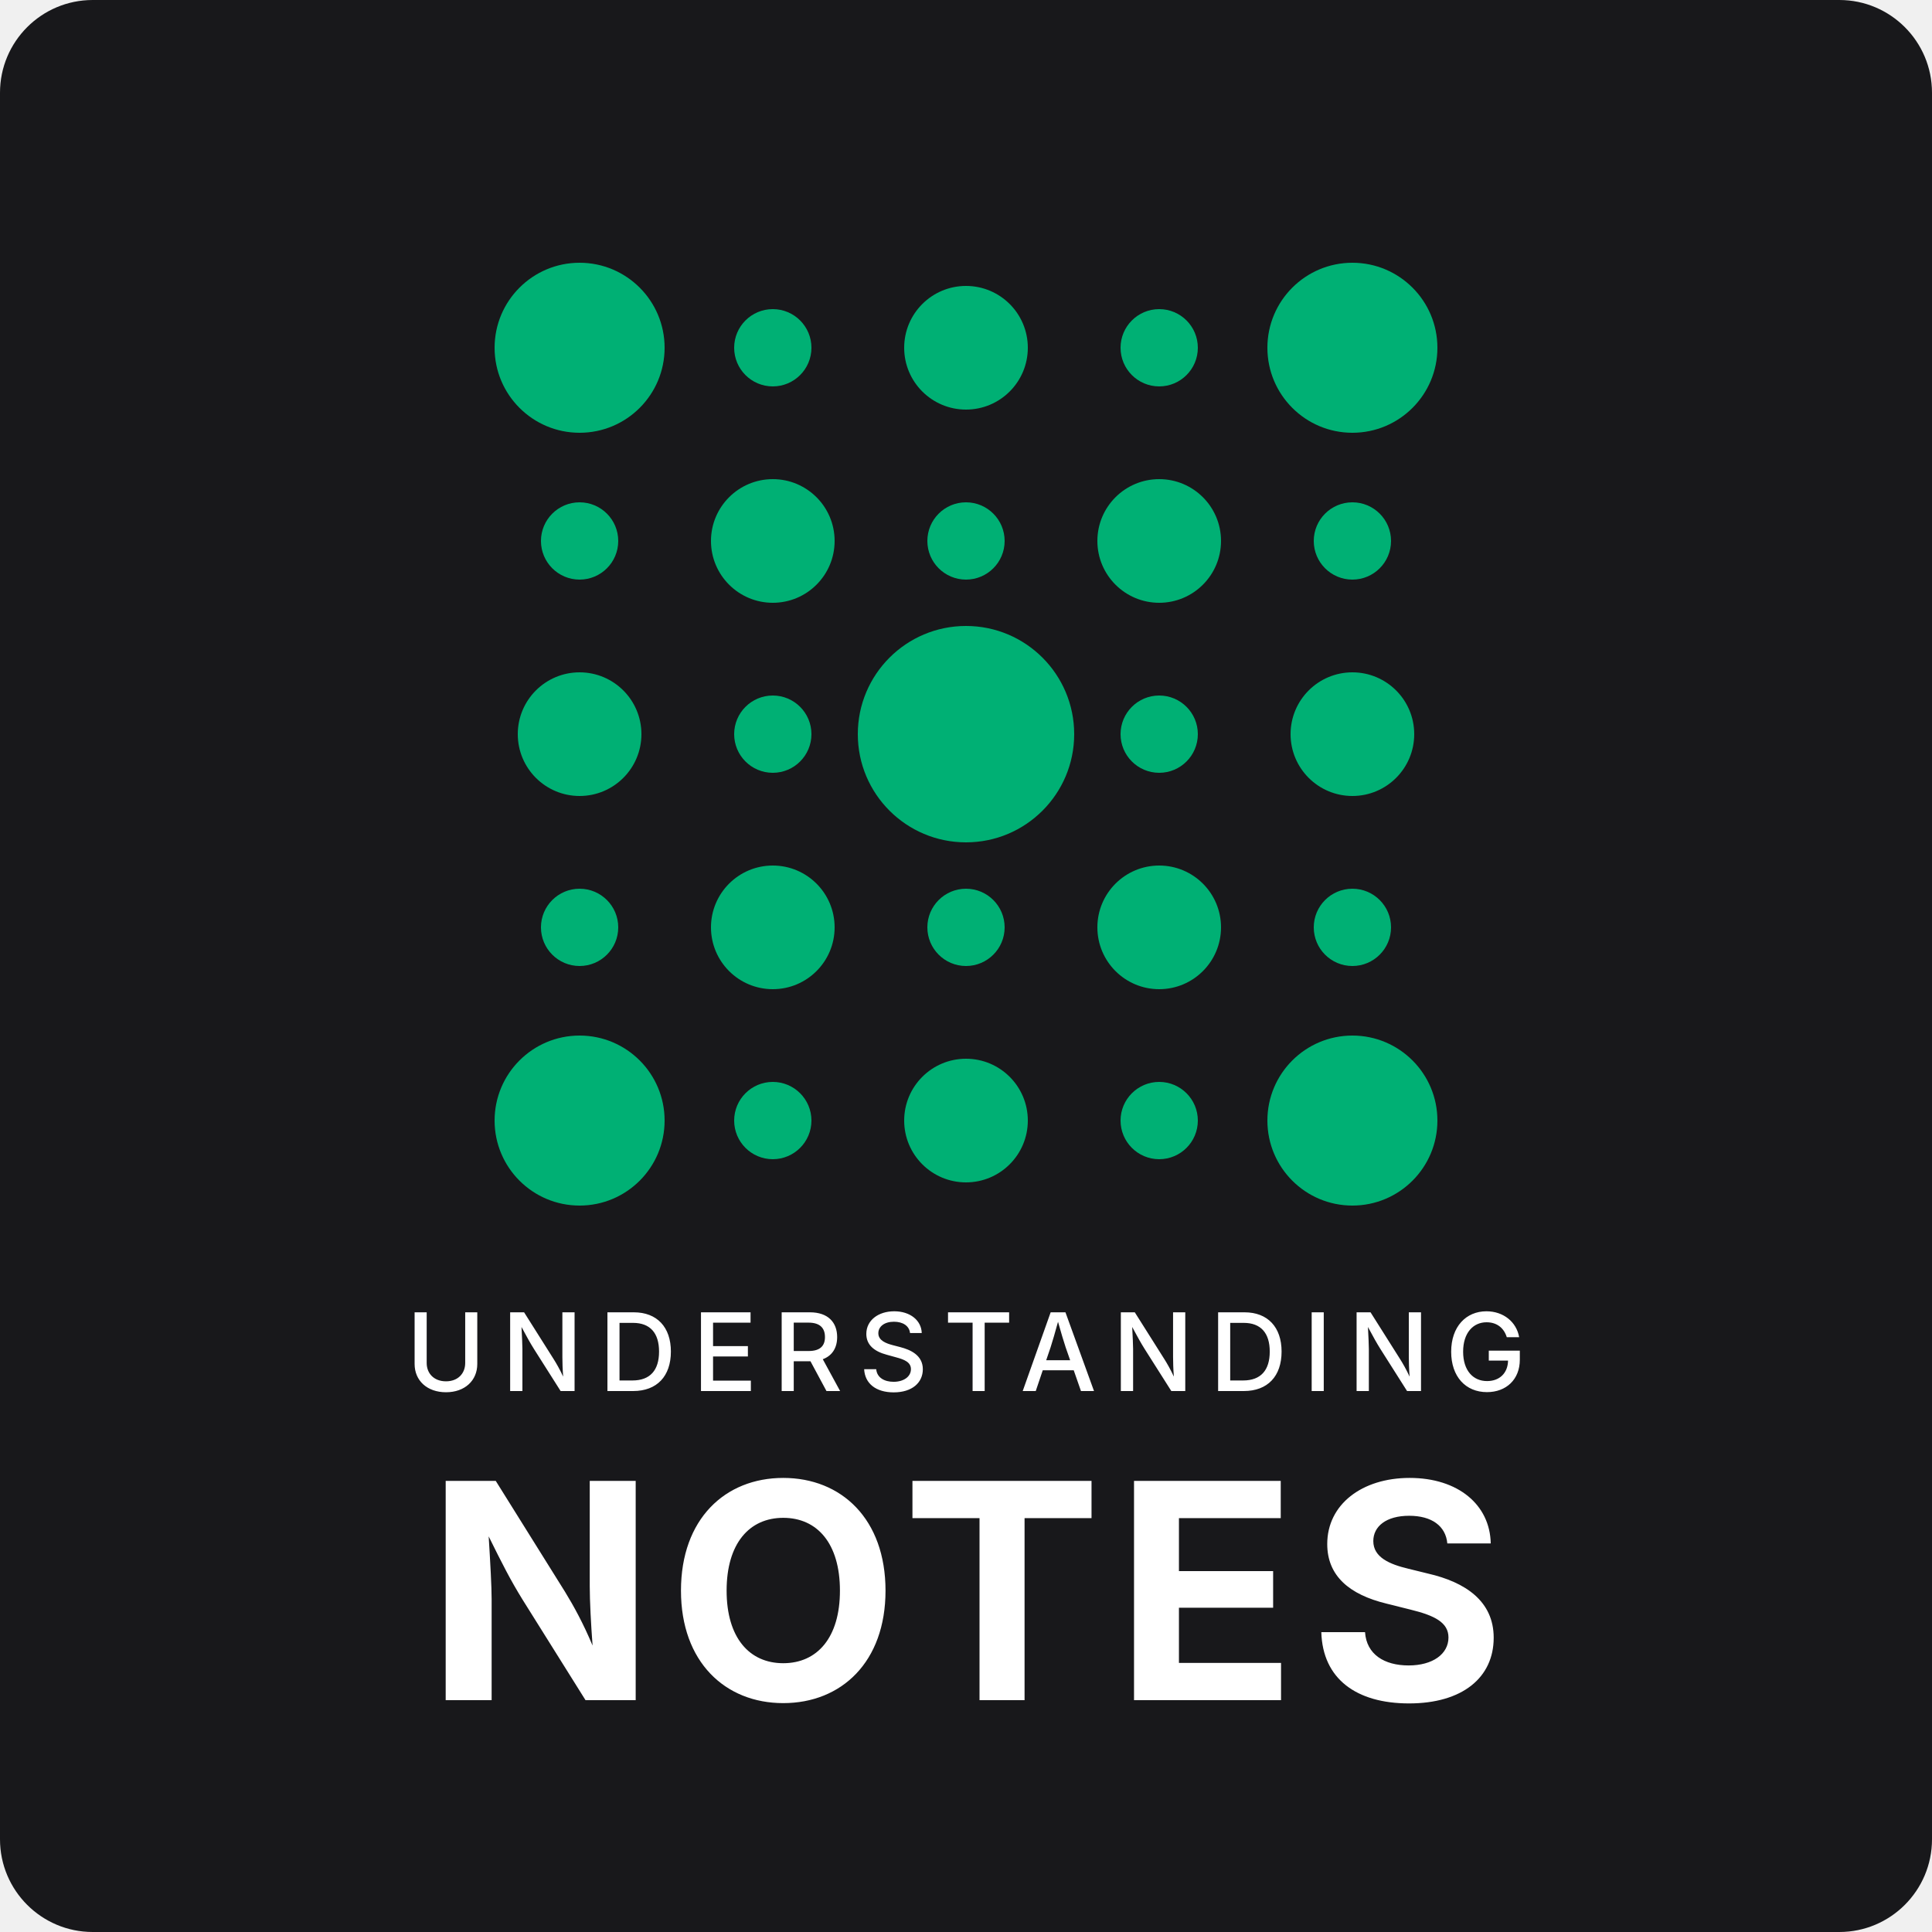
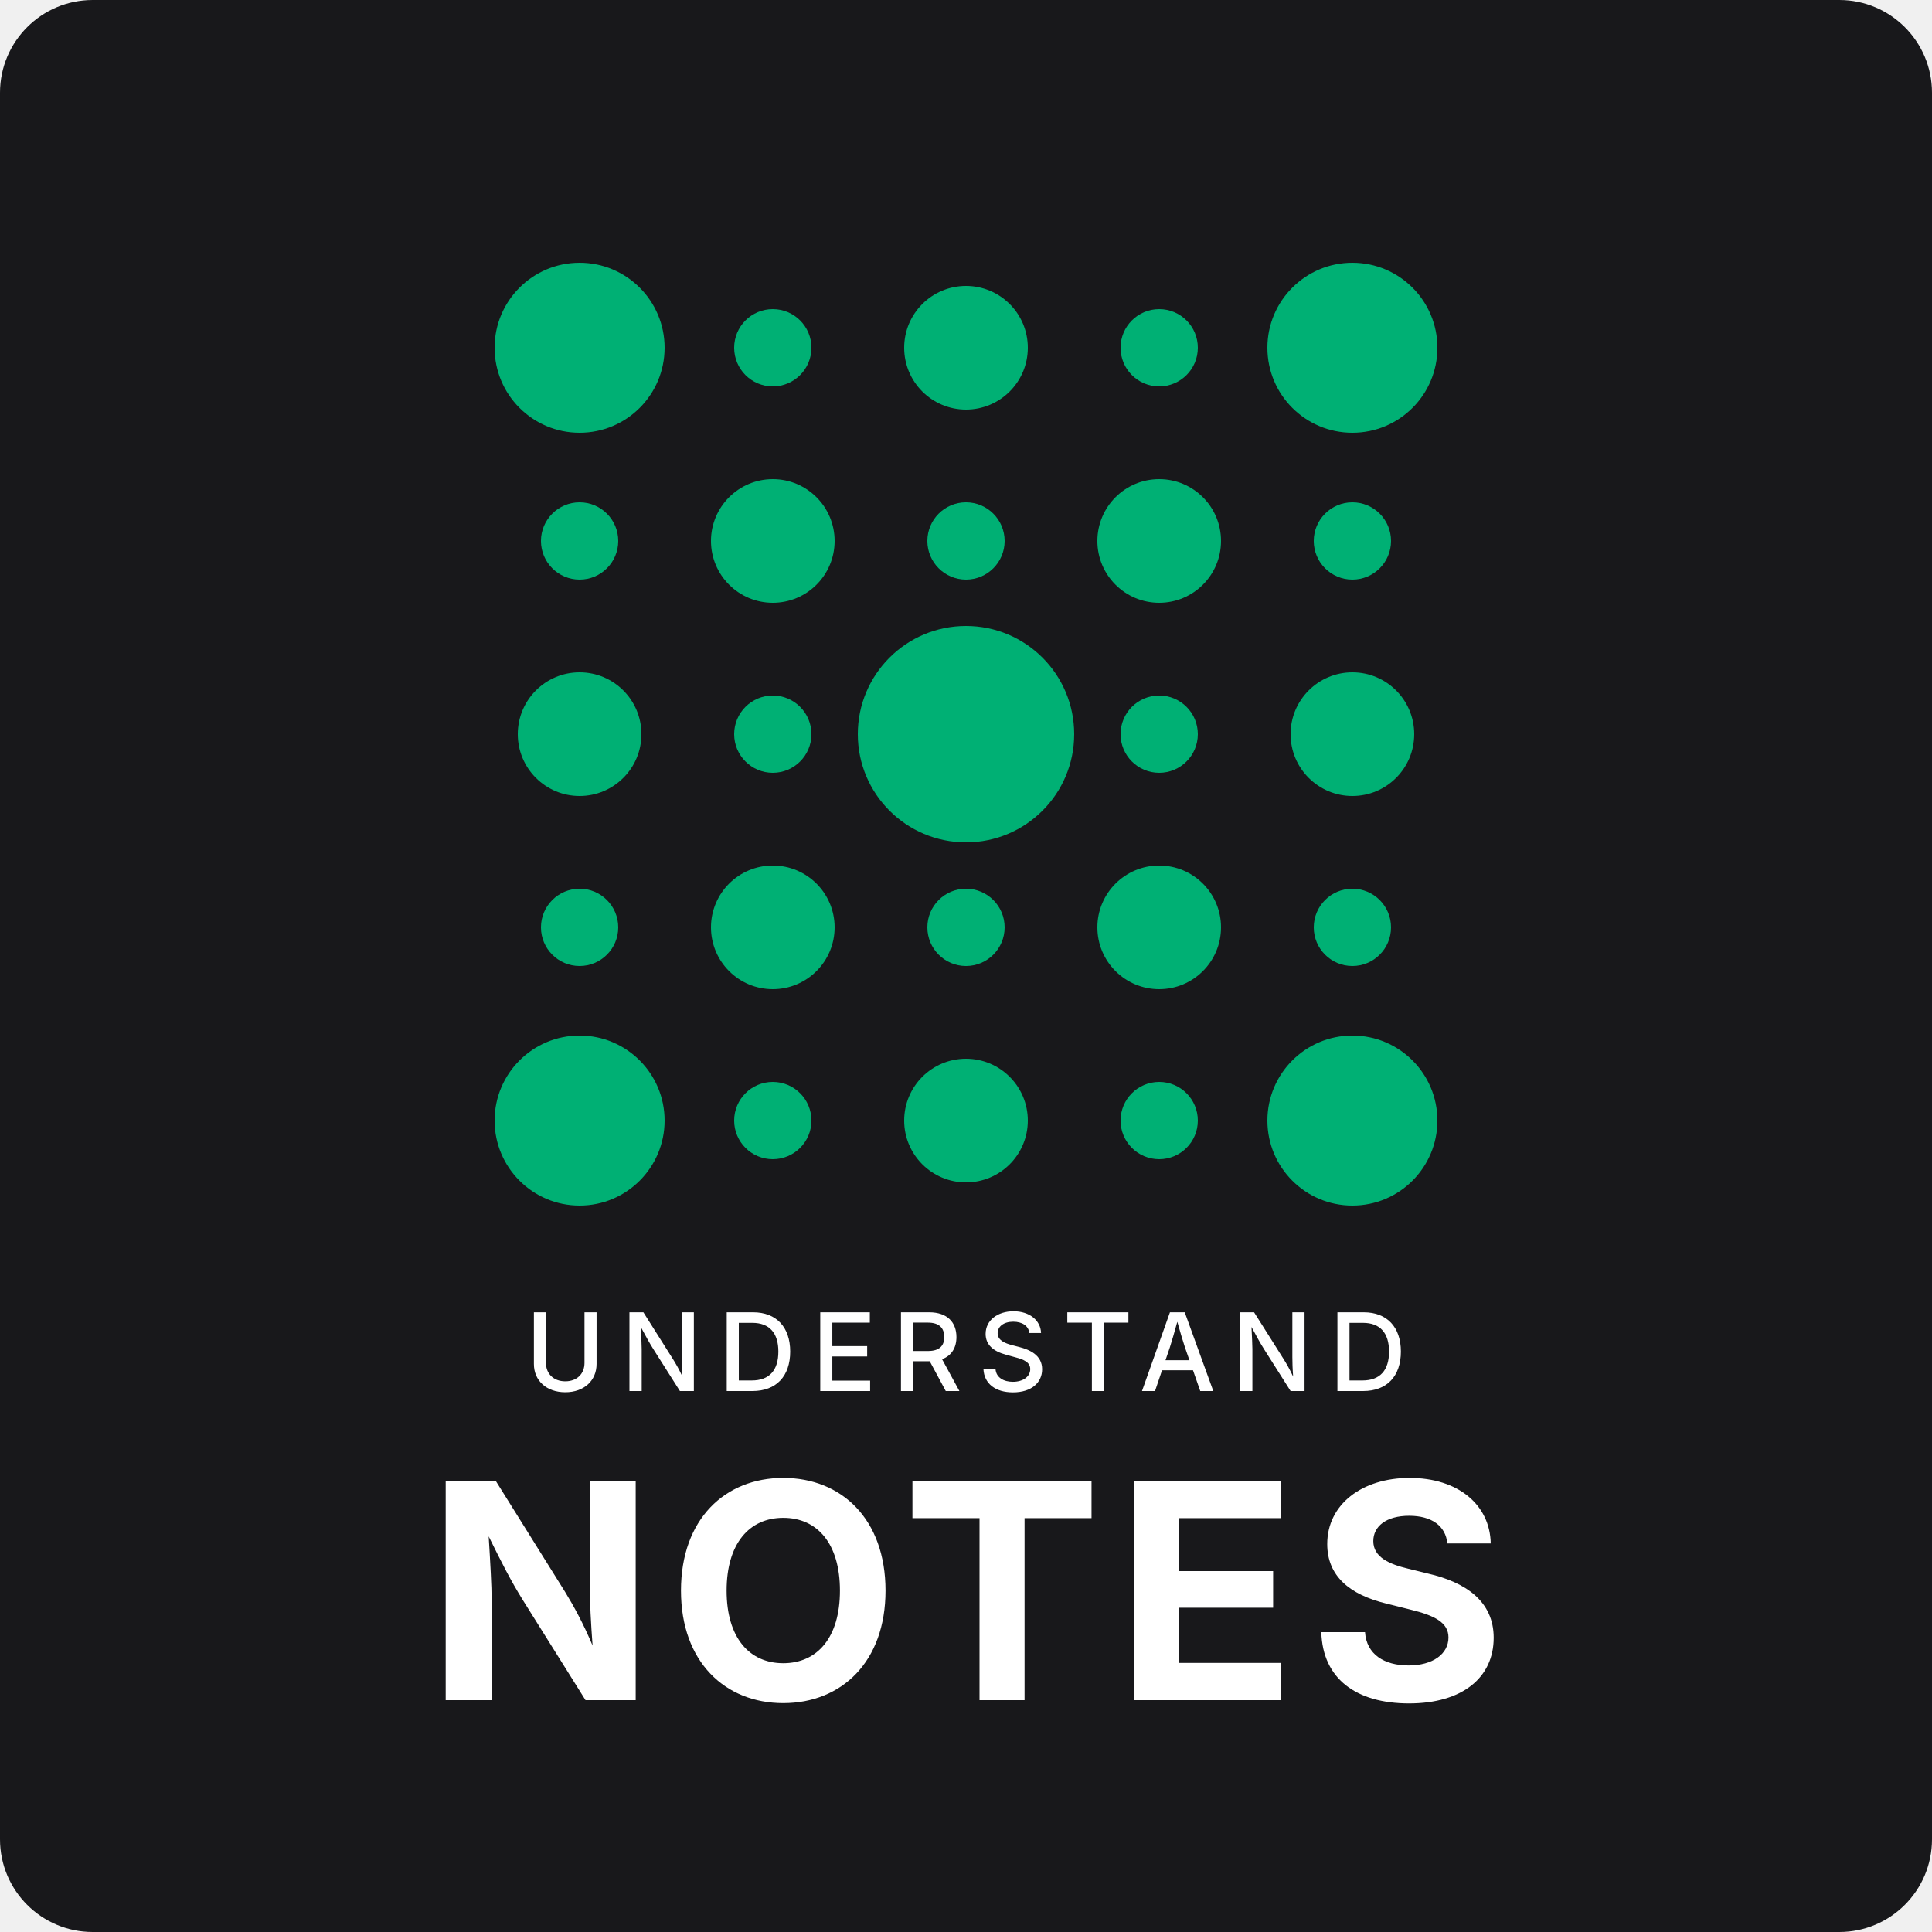
<svg xmlns="http://www.w3.org/2000/svg" viewBox="0 0 500 500" width="500" height="500">
  <rect width="500" height="500" rx="24" fill="#18181B" />
  <g fill="#00B074">
    <circle cx="150" cy="90" r="22" />
    <circle cx="200" cy="90" r="10" />
    <circle cx="250" cy="90" r="16" />
    <circle cx="300" cy="90" r="10" />
    <circle cx="350" cy="90" r="22" />
    <circle cx="150" cy="140" r="10" />
    <circle cx="200" cy="140" r="16" />
    <circle cx="250" cy="140" r="10" />
    <circle cx="300" cy="140" r="16" />
    <circle cx="350" cy="140" r="10" />
    <circle cx="150" cy="190" r="16" />
    <circle cx="200" cy="190" r="10" />
    <circle cx="250" cy="190" r="28" />
    <circle cx="300" cy="190" r="10" />
    <circle cx="350" cy="190" r="16" />
    <circle cx="150" cy="240" r="10" />
    <circle cx="200" cy="240" r="16" />
    <circle cx="250" cy="240" r="10" />
    <circle cx="300" cy="240" r="16" />
    <circle cx="350" cy="240" r="10" />
    <circle cx="150" cy="290" r="22" />
    <circle cx="200" cy="290" r="10" />
    <circle cx="250" cy="290" r="16" />
    <circle cx="300" cy="290" r="10" />
    <circle cx="350" cy="290" r="22" />
  </g>
-   <text x="250" y="360" font-family="'Inter', 'Helvetica Neue', Arial, sans-serif" font-size="28" font-weight="500" letter-spacing="4" fill="#FFFFFF" text-anchor="middle">UNDERSTANDING</text>
+   <text x="250" y="360" font-family="'Inter', 'Helvetica Neue', Arial, sans-serif" font-size="28" font-weight="500" letter-spacing="4" fill="#FFFFFF" text-anchor="middle">UNDERSTAND</text>
  <text x="250" y="440" font-family="'Inter', 'Helvetica Neue', Arial, sans-serif" font-size="78" font-weight="700" letter-spacing="3" fill="#FFFFFF" text-anchor="middle">NOTES</text>
</svg>
